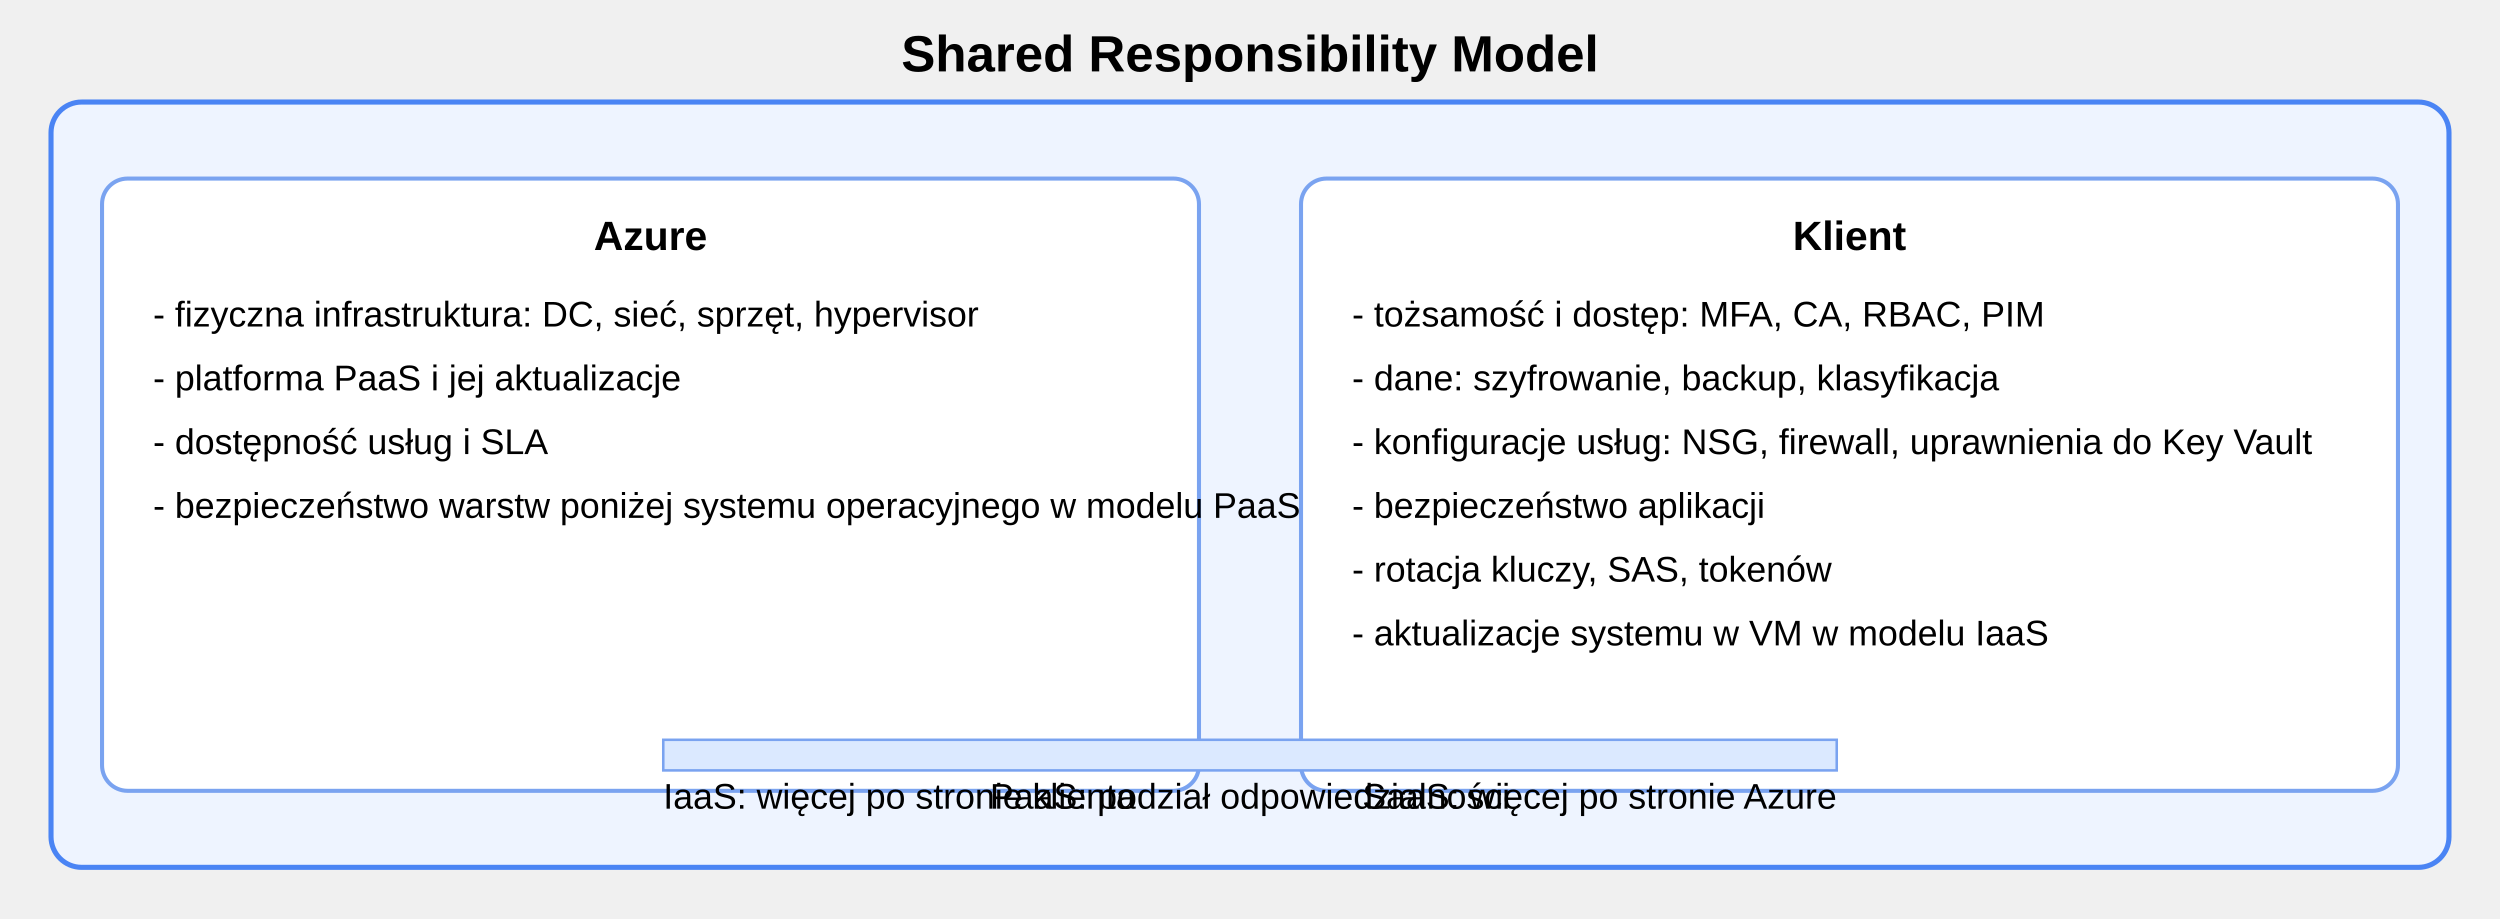
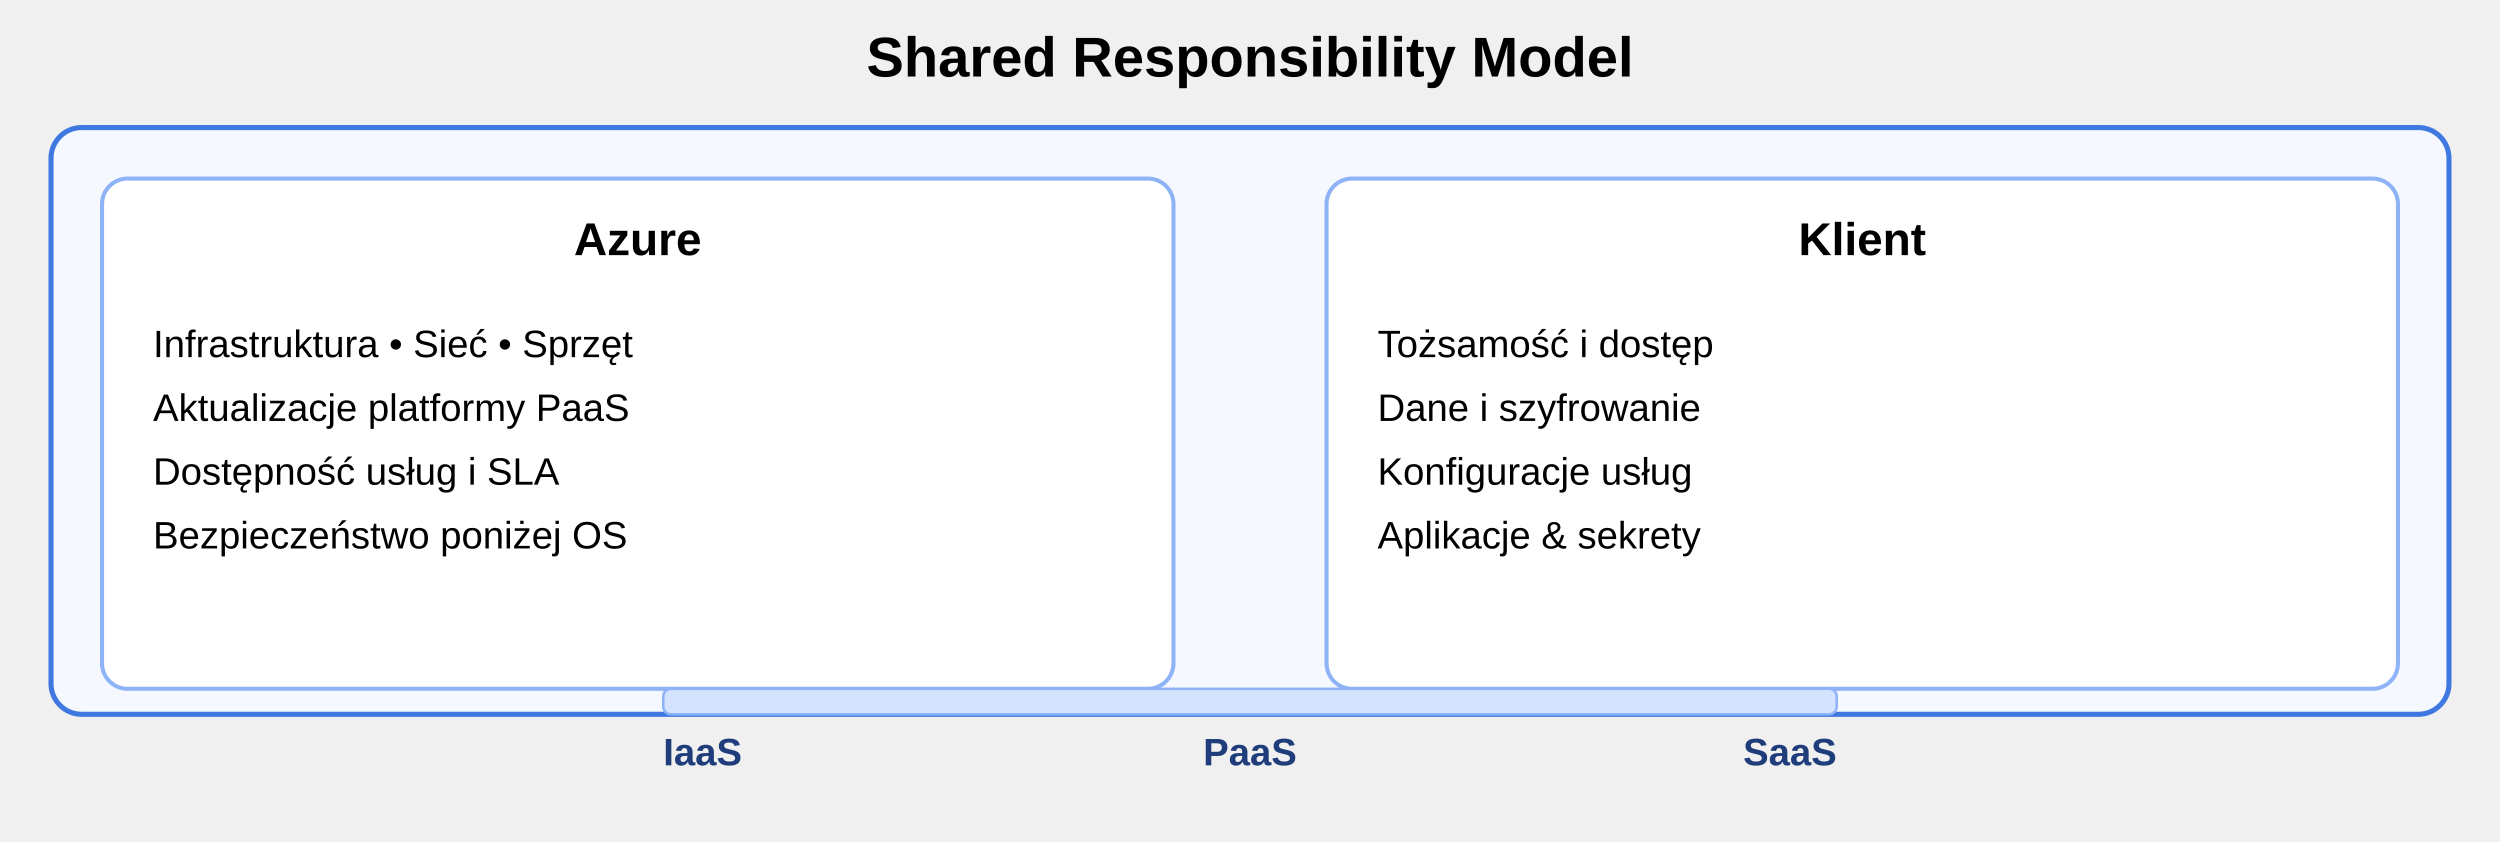
- <svg xmlns="http://www.w3.org/2000/svg" width="980" height="360">
+ <svg xmlns="http://www.w3.org/2000/svg" width="980" height="330">
  <style>
-     .box { fill:#eef4ff; stroke:#4a84f4; stroke-width:2; }
-     .sub { fill:#ffffff; stroke:#7aa3f0; stroke-width:1.6; }
-     .title { font-family:Arial; font-size:20px; font-weight:bold; }
-     .cap { font-family:Arial; font-size:16px; font-weight:bold; }
-     .txt { font-family:Arial; font-size:14px; }
+     .box { fill:#f5f8ff; stroke:#3f78e0; stroke-width:2; }
+     .col { fill:#ffffff; stroke:#8fb3f7; stroke-width:1.6; }
+     .title { font-family:Arial; font-size:22px; font-weight:bold; }
+     .cap { font-family:Arial; font-size:18px; font-weight:bold; }
+     .txt { font-family:Arial; font-size:15px; }
+     .tag { font-family:Arial; font-size:15px; fill:#1e3d7a; font-weight:bold; }
  </style>
-   <text x="490" y="28" text-anchor="middle" class="title">Shared Responsibility Model</text>
-   <rect x="20" y="40" width="940" height="300" rx="12" class="box" />
-   <rect x="40" y="70" width="430" height="240" rx="10" class="sub" />
-   <text x="255" y="98" text-anchor="middle" class="cap">Azure</text>
-   <text x="60" y="128" class="txt">- fizyczna infrastruktura: DC, sieć, sprzęt, hypervisor</text>
-   <text x="60" y="153" class="txt">- platforma PaaS i jej aktualizacje</text>
-   <text x="60" y="178" class="txt">- dostępność usług i SLA</text>
-   <text x="60" y="203" class="txt">- bezpieczeństwo warstw poniżej systemu operacyjnego w modelu PaaS</text>
-   <rect x="510" y="70" width="430" height="240" rx="10" class="sub" />
-   <text x="725" y="98" text-anchor="middle" class="cap">Klient</text>
-   <text x="530" y="128" class="txt">- tożsamość i dostęp: MFA, CA, RBAC, PIM</text>
-   <text x="530" y="153" class="txt">- dane: szyfrowanie, backup, klasyfikacja</text>
-   <text x="530" y="178" class="txt">- konfiguracje usług: NSG, firewall, uprawnienia do Key Vault</text>
-   <text x="530" y="203" class="txt">- bezpieczeństwo aplikacji</text>
-   <text x="530" y="228" class="txt">- rotacja kluczy, SAS, tokenów</text>
-   <text x="530" y="253" class="txt">- aktualizacje systemu w VM w modelu IaaS</text>
-   <rect x="260" y="290" width="460" height="12" fill="#dbe9ff" stroke="#7aa3f0" stroke-width="1" />
-   <text x="260" y="317" class="txt">IaaS: więcej po stronie klienta</text>
-   <text x="490" y="317" text-anchor="middle" class="txt">PaaS: podział odpowiedzialności</text>
-   <text x="720" y="317" text-anchor="end" class="txt">SaaS: więcej po stronie Azure</text>
+   <text x="490" y="30" text-anchor="middle" class="title">
+     Shared Responsibility Model
+   </text>
+   <rect x="20" y="50" width="940" height="230" rx="12" class="box" />
+   <rect x="40" y="70" width="420" height="200" rx="10" class="col" />
+   <text x="250" y="100" text-anchor="middle" class="cap">Azure</text>
+   <text x="60" y="140" class="txt">Infrastruktura • Sieć • Sprzęt</text>
+   <text x="60" y="165" class="txt">Aktualizacje platformy PaaS</text>
+   <text x="60" y="190" class="txt">Dostępność usług i SLA</text>
+   <text x="60" y="215" class="txt">Bezpieczeństwo poniżej OS</text>
+   <rect x="520" y="70" width="420" height="200" rx="10" class="col" />
+   <text x="730" y="100" text-anchor="middle" class="cap">Klient</text>
+   <text x="540" y="140" class="txt">Tożsamość i dostęp</text>
+   <text x="540" y="165" class="txt">Dane i szyfrowanie</text>
+   <text x="540" y="190" class="txt">Konfiguracje usług</text>
+   <text x="540" y="215" class="txt">Aplikacje &amp; sekrety</text>
+   <rect x="260" y="270" width="460" height="10" rx="3" fill="#d4e3ff" stroke="#8fb3f7" stroke-width="1" />
+   <text x="260" y="300" class="tag">IaaS</text>
+   <text x="490" y="300" text-anchor="middle" class="tag">PaaS</text>
+   <text x="720" y="300" text-anchor="end" class="tag">SaaS</text>
</svg>
